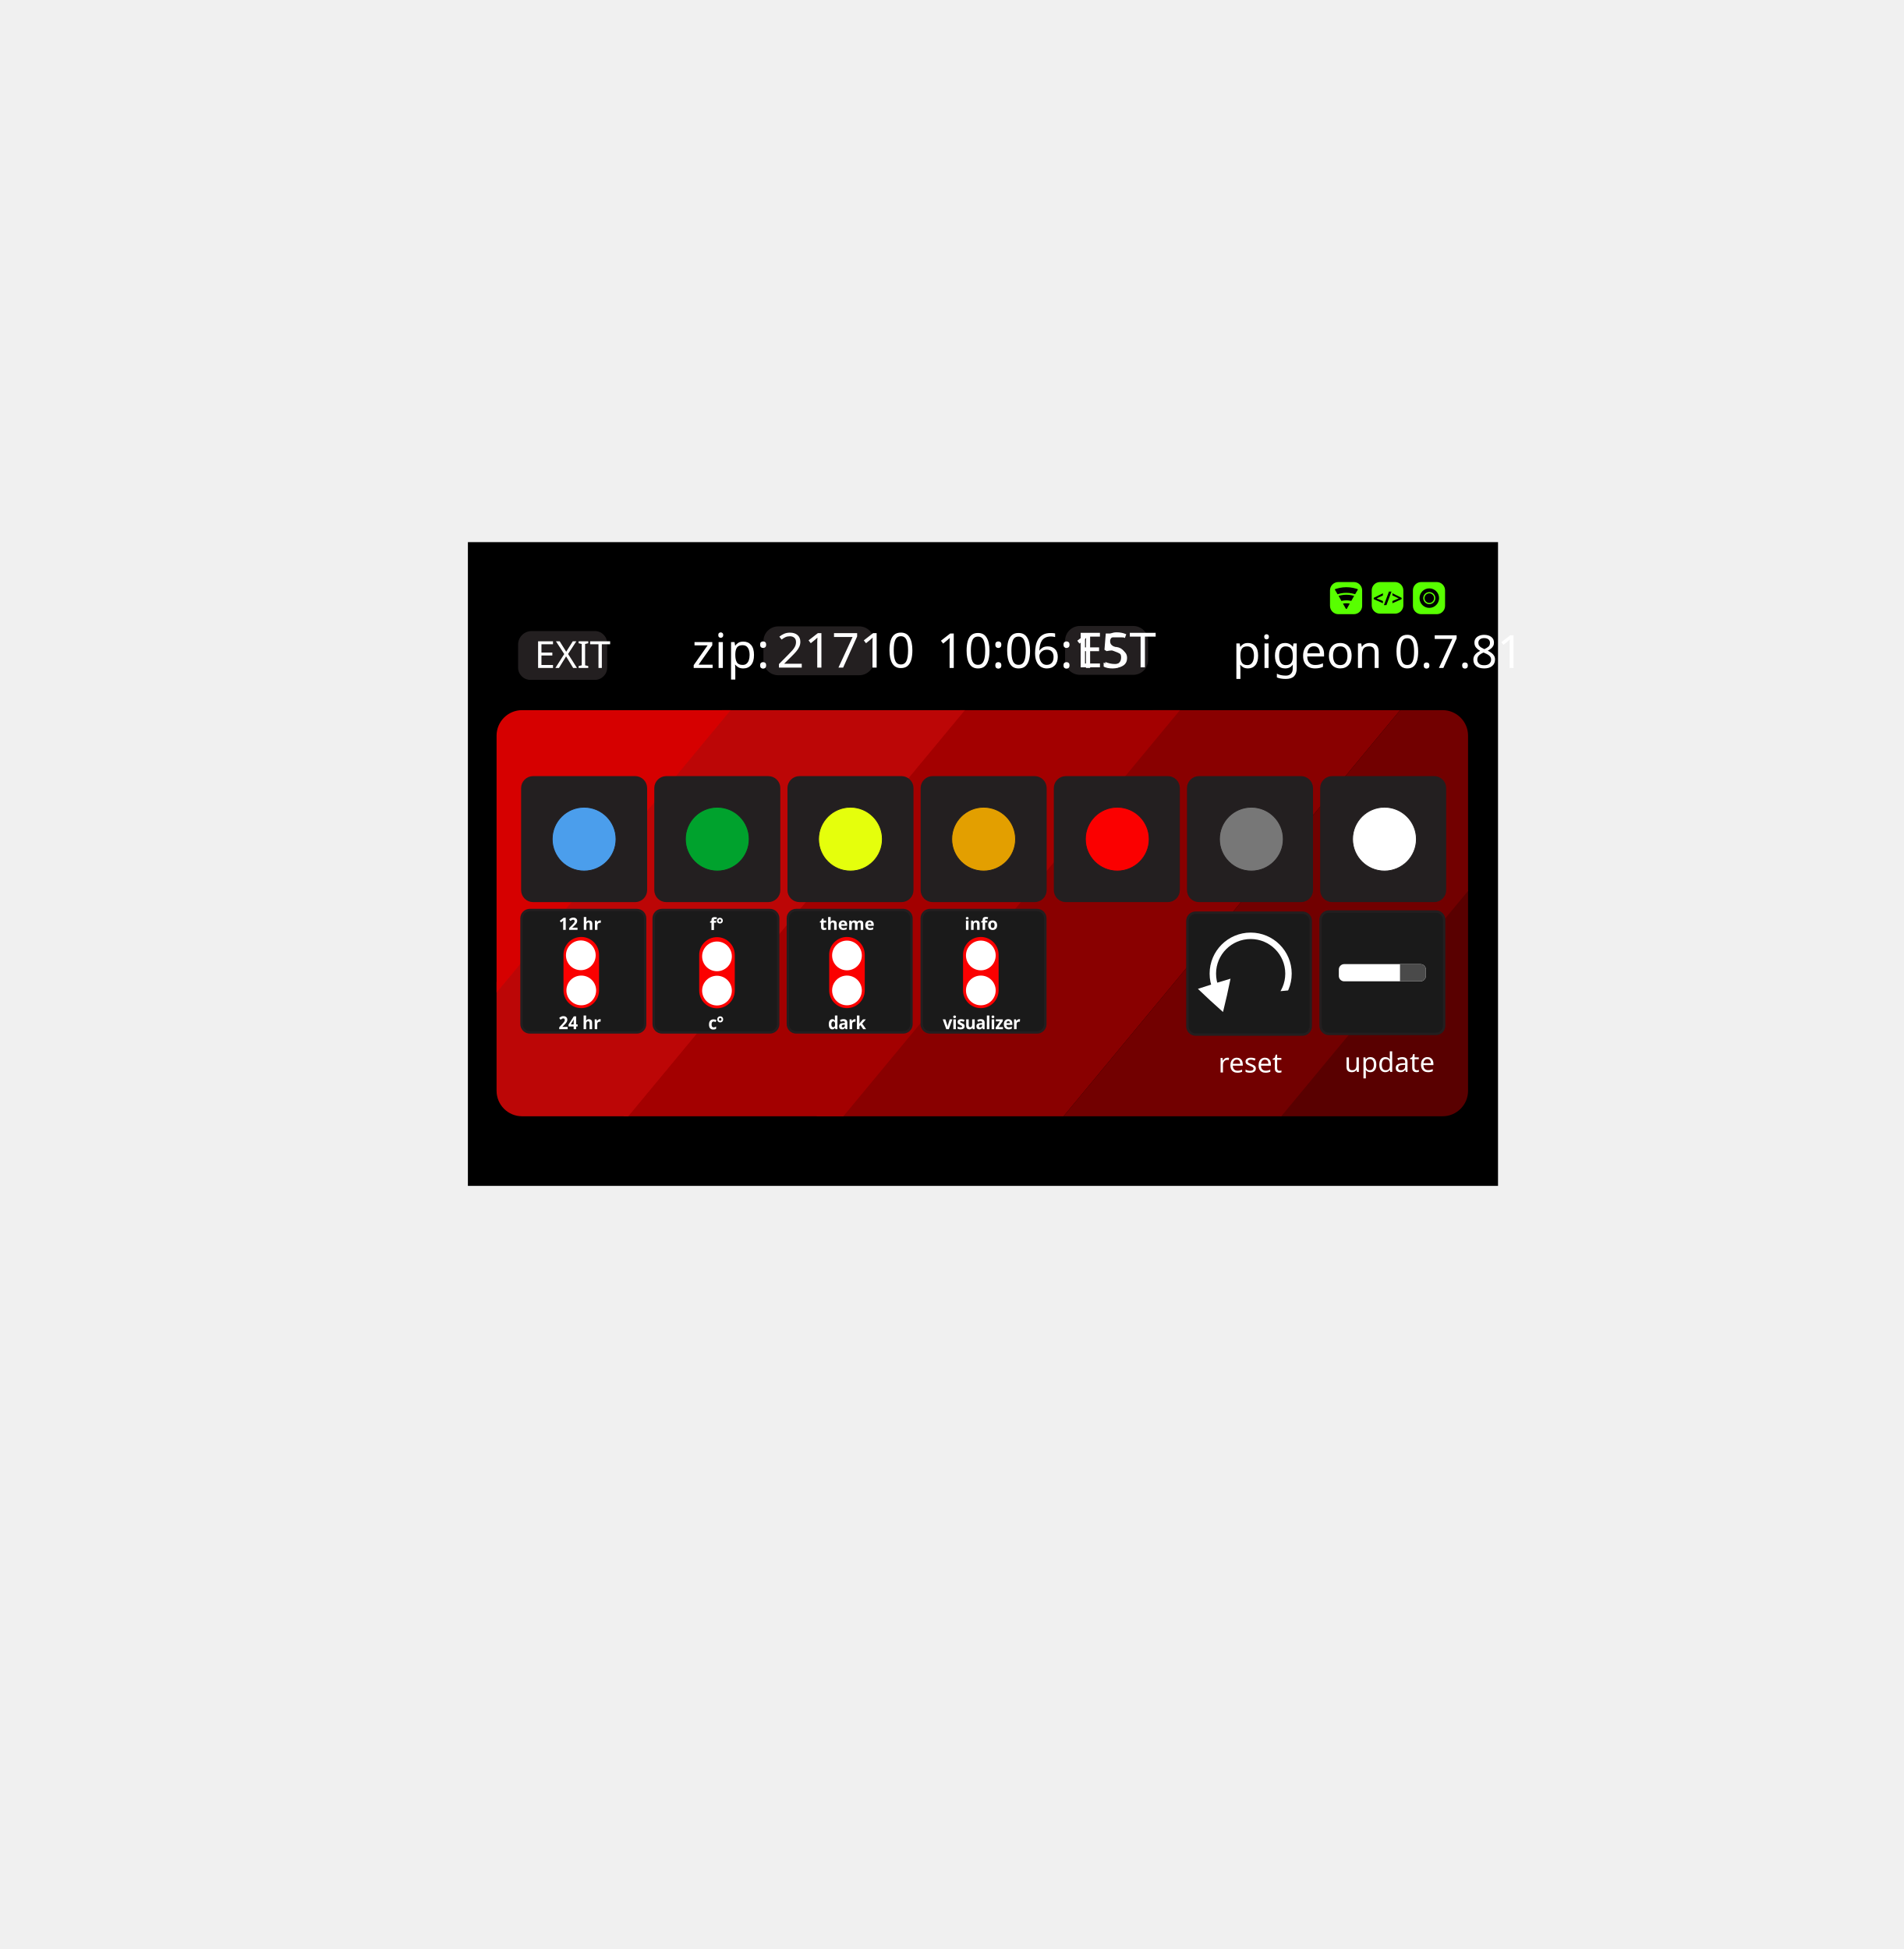
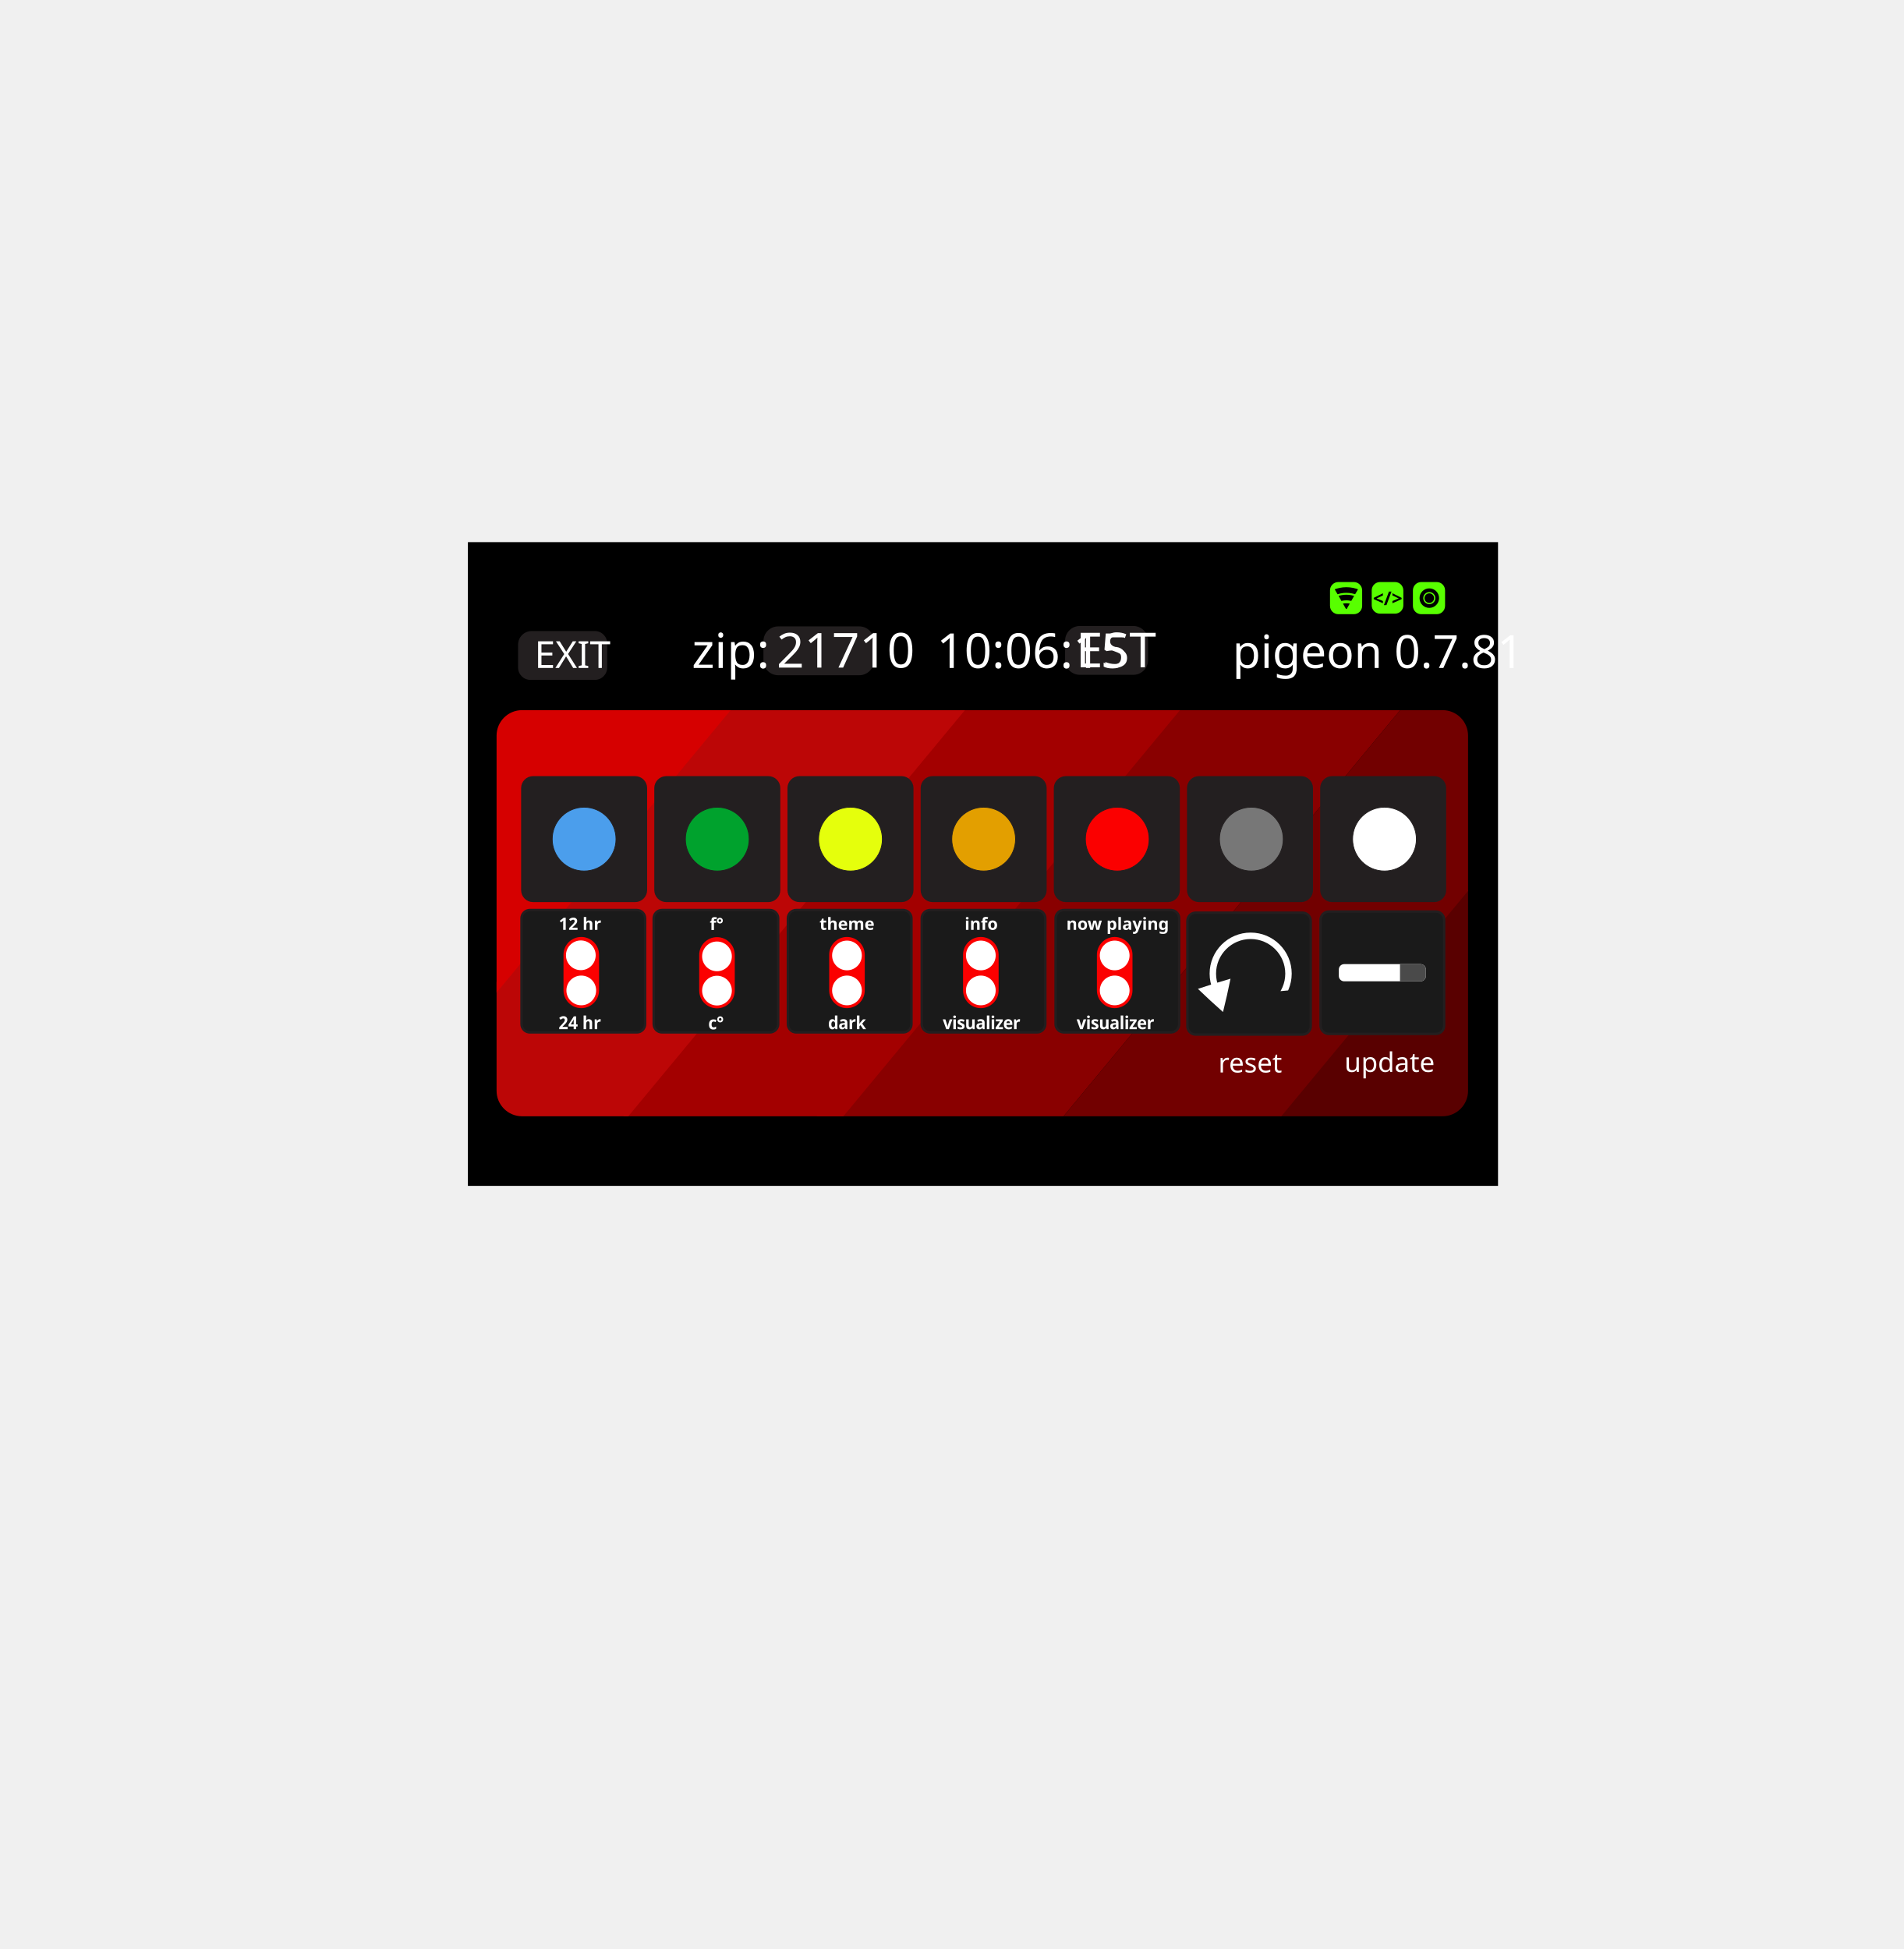
<svg xmlns="http://www.w3.org/2000/svg" viewBox="0 0 2365.03 2422.04">
  <defs>
    <clipPath id="clippath">
      <rect x="581.39" y="673.72" width="1280" height="800" fill="none" />
    </clipPath>
    <clipPath id="clippath-1">
      <path d="M648.66,882.51h1143.85c17.46,0,31.64,14.18,31.64,31.64v441.41c0,17.46-14.18,31.64-31.64,31.64H648.67c-17.46,0-31.64-14.18-31.64-31.64v-441.41c0-17.46,14.18-31.64,31.64-31.64Z" fill="none" />
    </clipPath>
    <clipPath id="clippath-2">
      <path d="M648.66,882.51h1143.85c17.46,0,31.64,14.18,31.64,31.64v441.41c0,17.46-14.18,31.64-31.64,31.64H648.67c-17.46,0-31.64-14.18-31.64-31.64v-441.41c0-17.46,14.18-31.64,31.64-31.64Z" fill="none" />
    </clipPath>
    <clipPath id="clippath-3">
      <path d="M648.66,882.51h1143.85c17.46,0,31.64,14.18,31.64,31.64v441.41c0,17.46-14.18,31.64-31.64,31.64H648.67c-17.46,0-31.64-14.18-31.64-31.64v-441.41c0-17.46,14.18-31.64,31.64-31.64Z" fill="none" />
    </clipPath>
    <clipPath id="clippath-4">
      <path d="M648.66,882.51h1143.85c17.46,0,31.64,14.18,31.64,31.64v441.41c0,17.46-14.18,31.64-31.64,31.64H648.67c-17.46,0-31.64-14.18-31.64-31.64v-441.41c0-17.46,14.18-31.64,31.64-31.64Z" fill="none" />
    </clipPath>
    <clipPath id="clippath-5">
      <path d="M648.66,882.51h1143.85c17.46,0,31.64,14.18,31.64,31.64v441.41c0,17.46-14.18,31.64-31.64,31.64H648.67c-17.46,0-31.64-14.18-31.64-31.64v-441.41c0-17.46,14.18-31.64,31.64-31.64Z" fill="none" />
    </clipPath>
    <clipPath id="clippath-6">
      <path d="M648.66,882.51h1143.85c17.46,0,31.64,14.18,31.64,31.64v441.41c0,17.46-14.18,31.64-31.64,31.64H648.67c-17.46,0-31.64-14.18-31.64-31.64v-441.41c0-17.46,14.18-31.64,31.64-31.64Z" fill="none" />
    </clipPath>
    <clipPath id="clippath-7">
      <rect id="settings_update_clipping_mask" x="1739.59" y="1174.17" width="91.93" height="63.35" fill="none" />
    </clipPath>
    <clipPath id="clippath-8">
      <rect id="settings_reset_icon_leplipse_clipping_mask" x="1375.18" y="1080.78" width="234.88" height="159.85" transform="translate(-101.31 143.59) rotate(-5.33)" fill="none" />
    </clipPath>
    <clipPath id="clippath-9">
      <polygon id="settings_input_wifi_clipping_mask" points="1672.93 727.78 1690.2 727.65 1681.45 742.54 1672.93 757.56 1664.41 742.54 1655.66 727.65 1672.93 727.78" fill="none" />
    </clipPath>
  </defs>
  <g id="background">
    <g clip-path="url(#clippath)">
      <rect x="581.39" y="673.72" width="1280" height="800" />
      <g clip-path="url(#clippath-1)">
        <rect x="674.38" y="1426.21" width="1916.01" height="315.24" transform="translate(-628.7072 1830.121) rotate(-50.3515)" fill="#590000" />
      </g>
      <g clip-path="url(#clippath-2)">
        <rect x="473.3" y="1313.82" width="1916.01" height="208.31" transform="translate(-573.7769 1615.26) rotate(-50.3513)" fill="#720000" />
      </g>
      <g clip-path="url(#clippath-3)">
        <rect x="302.48" y="1157.44" width="1916.01" height="236.39" transform="translate(-526.0057 1432.223) rotate(-50.3514)" fill="#890000" />
      </g>
      <g clip-path="url(#clippath-4)">
        <rect x="150.46" y="1044.69" width="1914.82" height="210.51" transform="translate(-484.4581 1269.221) rotate(-50.3515)" fill="#a30000" />
      </g>
      <g clip-path="url(#clippath-5)">
        <rect x="-15.46" y="894.9" width="1913.62" height="232.53" transform="translate(-437.8743 1090.776) rotate(-50.3513)" fill="#bc0606" />
      </g>
      <g clip-path="url(#clippath-6)">
        <rect x="-223.22" y="679.58" width="1916.01" height="320.81" transform="translate(-380.83 869.78) rotate(-50.35)" fill="#d60000" />
      </g>
    </g>
  </g>
  <g id="settings_update_group">
    <g id="settings_update_icon_group">
      <rect id="settings_update_button" x="1640.9" y="1132.76" width="153.58" height="152.1" rx="10.35" ry="10.35" fill="#1a1a1a" stroke="#231f20" stroke-miterlimit="10" stroke-width="3" />
      <rect id="settings_update_white" x="1663.58" y="1198.12" width="108.14" height="21.39" rx="6.67" ry="6.67" fill="#fff" />
      <g id="settings_update_icon_clipping_mask">
        <g clip-path="url(#clippath-7)">
          <rect id="settings_update_rectangle_full_grey" x="1663.58" y="1198.12" width="108.14" height="21.39" rx="6.67" ry="6.67" fill="#4a4a4a" />
        </g>
      </g>
      <text id="settings_update_update_text" transform="translate(1670.511 1332.079)" fill="#fff" font-family="Digital-7, Digital-7" font-size="33.68" isolation="isolate">
        <tspan x="0" y="0">update</tspan>
      </text>
    </g>
  </g>
  <g id="settings_reset_group">
    <rect id="settings_reset_button" x="1475.42" y="1134.15" width="153.26" height="151.54" rx="10.35" ry="10.35" fill="#1a1a1a" stroke="#231f20" stroke-miterlimit="10" stroke-width="3" />
    <g id="settings_reset_icon_group">
      <g id="settings_reset_icon_eplipse">
        <g clip-path="url(#clippath-8)">
          <circle id="settings_reset_icon_eplipse_white" cx="1554.03" cy="1209.93" r="47" fill="none" stroke="#fff" stroke-miterlimit="10" stroke-width="8" />
        </g>
      </g>
      <polygon id="settings_reset_icon_triangle" points="1529 1216.23 1524.57 1236.98 1519.68 1257.63 1503.92 1243.42 1488.49 1228.86 1508.68 1222.32 1529 1216.23" fill="#fff" />
    </g>
    <text id="settings_reset_text_white" transform="translate(1513.802 1332.742)" fill="#fff" font-family="Digital-7, Digital-7" font-size="33.56" isolation="isolate">
      <tspan x="0" y="0">reset</tspan>
    </text>
  </g>
  <g id="settings_option_group">
    <g id="option1_time_format">
      <rect id="option1_time_button" x="648.02" y="1130.89" width="153.58" height="152.1" rx="10.35" ry="10.35" fill="#1a1a1a" stroke="#231f20" stroke-miterlimit="10" stroke-width="3" />
      <path id="option1_time_shape_ui_color" d="M744.38,1186.49v44.21c0,12.21-9.9,22.11-22.1,22.11s-22.11-9.9-22.11-22.11v-44.21c0-12.21,9.9-22.11,22.11-22.11s22.1,9.9,22.1,22.11" fill="#fb0000" />
      <text id="option1_time_24hr_b_text_white" transform="translate(694.0457 1278.948) scale(1 1.0638)" fill="#fff" font-family="SharpSans-Bold, 'Sharp Sans'" font-size="21" font-weight="700">
        <tspan x="0" y="0" letter-spacing="-.02em">2</tspan>
        <tspan x="12.01" y="0">4 hr</tspan>
      </text>
      <text id="option1_time_12hr_a_text_white" transform="translate(694.2891 1155.521)" fill="#fff" font-family="SharpSans-Bold, 'Sharp Sans'" font-size="21" font-weight="700">
        <tspan x="0" y="0">12 hr</tspan>
      </text>
      <path id="option1_time_toggle_b_shape_white" d="M740.18,1187.16c0,10.2-8.27,18.47-18.47,18.47s-18.47-8.27-18.47-18.47,8.27-18.46,18.47-18.46,18.47,8.27,18.47,18.46" fill="#fff" />
      <path id="option1_time_toggle_a_shape_white" d="M740.74,1230.81c0,10.2-8.27,18.47-18.47,18.47s-18.47-8.27-18.47-18.47,8.27-18.46,18.47-18.46,18.47,8.27,18.47,18.46" fill="#fff" />
    </g>
    <g id="option2_temp_group">
      <rect id="option2_temp_button" x="812.25" y="1130.89" width="154.7" height="152.1" rx="10.35" ry="10.35" fill="#1a1a1a" stroke="#231f20" stroke-miterlimit="10" stroke-width="3" />
      <path id="option2_temp_shape_ui_color" d="M913.01,1186.72v44.21c0,12.21-9.9,22.11-22.1,22.11s-22.11-9.9-22.11-22.11v-44.21c0-12.21,9.9-22.11,22.11-22.11s22.1,9.9,22.1,22.11" fill="#fb0000" />
      <text id="option2_temp_c_b_text_white" transform="translate(880.0389 1279.179) scale(1 1.0638)" fill="#fff" font-family="SharpSans-Bold, 'Sharp Sans'" font-size="21" font-weight="700" letter-spacing="-.02em">
        <tspan x="0" y="0">c°</tspan>
      </text>
      <text id="option2_temp_f_a_text_white" transform="translate(881.8868 1155.752)" fill="#fff" font-family="SharpSans-Bold, 'Sharp Sans'" font-size="21" font-weight="700">
        <tspan x="0" y="0">f°</tspan>
      </text>
      <path id="option2_temp_toggle_b_shape_white" d="M909.37,1188.48c0,10.2-8.27,18.47-18.47,18.47s-18.47-8.27-18.47-18.47,8.27-18.46,18.47-18.46,18.47,8.27,18.47,18.46" fill="#fff" />
      <path id="option2_temp_toggle_a_shape_white" d="M909.37,1231.04c0,10.2-8.27,18.47-18.47,18.47s-18.47-8.27-18.47-18.47,8.27-18.46,18.47-18.46,18.47,8.27,18.47,18.46" fill="#fff" />
    </g>
    <g id="option3_dark_group">
      <rect id="option3_theme_shape_button" x="978.98" y="1130.89" width="153.58" height="152.1" rx="10.35" ry="10.35" fill="#1a1a1a" stroke="#231f20" stroke-miterlimit="10" stroke-width="3" />
      <path id="option3_theme_shape_ui_color" d="M1074.53,1186.49v44.21c0,12.21-9.9,22.11-22.1,22.11s-22.11-9.9-22.11-22.11v-44.21c0-12.21,9.9-22.11,22.11-22.11s22.1,9.9,22.1,22.11" fill="#fb0000" />
      <text id="option3_theme_b_dark_text_white" transform="translate(1028.898 1278.948) scale(1 1.0638)" fill="#fff" font-family="SharpSans-Bold, 'Sharp Sans'" font-size="21" font-weight="700" letter-spacing="-.02em">
        <tspan x="0" y="0">dark</tspan>
      </text>
      <text id="option3_theme_a_theme_text_white" transform="translate(1018.251 1155.521)" fill="#fff" font-family="SharpSans-Bold, 'Sharp Sans'" font-size="21" font-weight="700">
        <tspan x="0" y="0">theme</tspan>
      </text>
      <path id="option3_theme_toggle_b_shape_white" d="M1070.89,1187.35c0,10.2-8.27,18.47-18.47,18.47s-18.47-8.27-18.47-18.47,8.27-18.46,18.47-18.46,18.47,8.27,18.47,18.46" fill="#fff" />
      <path id="option3_theme_toggle_a_shape_white" d="M1070.89,1230.81c0,10.2-8.27,18.47-18.47,18.47s-18.47-8.27-18.47-18.47,8.27-18.46,18.47-18.46,18.47,8.27,18.47,18.46" fill="#fff" />
    </g>
    <g id="optionv_visualizer_grpup">
      <rect id="option4_theme_shape_button" x="1145.31" y="1130.89" width="153.58" height="152.1" rx="10.35" ry="10.35" fill="#1a1a1a" stroke="#231f20" stroke-miterlimit="10" stroke-width="3" />
      <path id="option4_theme_shape_ui_color" d="M1240.86,1186.49v44.21c0,12.21-9.9,22.11-22.1,22.11s-22.11-9.9-22.11-22.11v-44.21c0-12.21,9.9-22.11,22.11-22.11s22.1,9.9,22.1,22.11" fill="#fb0000" />
      <text id="option4_theme_b_dark_text_white" transform="translate(1171.426 1278.948) scale(1 1.0638)" fill="#fff" font-family="SharpSans-Bold, 'Sharp Sans'" font-size="21" font-weight="700" letter-spacing="-.02em">
        <tspan x="0" y="0">visualizer</tspan>
      </text>
      <text id="option4_theme_a_theme_text_white" transform="translate(1198.61 1155.521)" fill="#fff" font-family="SharpSans-Bold, 'Sharp Sans'" font-size="21" font-weight="700">
        <tspan x="0" y="0">info</tspan>
      </text>
      <path id="option4_theme_toggle_b_shape_white" d="M1237.22,1187.35c0,10.2-8.27,18.47-18.47,18.47s-18.47-8.27-18.47-18.47,8.27-18.46,18.47-18.46,18.47,8.27,18.47,18.46" fill="#fff" />
      <path id="option4_theme_toggle_a_shape_white" d="M1237.22,1230.81c0,10.2-8.27,18.47-18.47,18.47s-18.47-8.27-18.47-18.47,8.27-18.46,18.47-18.46,18.47,8.27,18.47,18.46" fill="#fff" />
+     </g>
+     <g id="option5_zone6_group">
+       <rect id="option5_zone6_button" x="1311.64" y="1130.89" width="153.58" height="152.1" rx="10.35" ry="10.35" fill="#1a1a1a" stroke="#231f20" stroke-miterlimit="10" stroke-width="3" />
+       <path id="option5_zone6_shape_ui_color" d="M1407.19,1186.49v44.21c0,12.21-9.9,22.11-22.1,22.11s-22.11-9.9-22.11-22.11v-44.21c0-12.21,9.9-22.11,22.11-22.11s22.1,9.9,22.1,22.11" fill="#fb0000" />
+       <text id="option5_zone6_b_visualizer_text_white" transform="translate(1337.756 1278.948) scale(1 1.0638)" fill="#fff" font-family="SharpSans-Bold, 'Sharp Sans'" font-size="21" font-weight="700" letter-spacing="-.02em">
+         <tspan x="0" y="0">visualizer</tspan>
+       </text>
+       <text id="option5_zone6_a_now_playing_text_white" transform="translate(1324.93 1155.521)" fill="#fff" font-family="SharpSans-Bold, 'Sharp Sans'" font-size="21" font-weight="700">
+         <tspan x="0" y="0">now playing</tspan>
+       </text>
+       <path id="option5_zone6_toggle_b_shape_white" d="M1403.55,1187.35c0,10.2-8.27,18.47-18.47,18.47s-18.47-8.27-18.47-18.47,8.27-18.46,18.47-18.46,18.47,8.27,18.47,18.46" fill="#fff" />
+       <path id="option5_zone6_toggle_a_shape_white" d="M1403.55,1230.81c0,10.2-8.27,18.47-18.47,18.47s-18.47-8.27-18.47-18.47,8.27-18.46,18.47-18.46,18.47,8.27,18.47,18.46" fill="#fff" />
    </g>
  </g>
  <g id="settings_ui_color_group">
    <g id="ui_color_white_group">
      <path id="ui_color_white_button" d="M1782.08,1119.57h-126.78c-7.4,0-13.4-6-13.4-13.4v-126.78c0-7.4,6-13.4,13.4-13.4h126.78c7.4,0,13.4,6,13.4,13.4v126.78c0,7.4-6,13.4-13.4,13.4" fill="#231f20" stroke="#231f20" stroke-miterlimit="10" stroke-width="3" />
      <circle id="ui_color_white_icon" cx="1720.31" cy="1042.78" r="39.65" fill="#fff" stroke="#231f20" stroke-miterlimit="10" />
    </g>
    <g id="ui_color_grey_group">
      <path id="ui_color_red_button" d="M1616.6,1119.57h-126.78c-7.4,0-13.4-6-13.4-13.4v-126.78c0-7.4,6-13.4,13.4-13.4h126.78c7.4,0,13.4,6,13.4,13.4v126.78c0,7.4-6,13.4-13.4,13.4" fill="#231f20" stroke="#231f20" stroke-miterlimit="10" stroke-width="3" />
      <path id="ui_color_red_icon" d="M1594.55,1042.78c0,21.9-17.75,39.65-39.65,39.65s-39.65-17.75-39.65-39.65,17.75-39.65,39.65-39.65,39.65,17.75,39.65,39.65" fill="#777" stroke="#231f20" stroke-miterlimit="10" />
    </g>
    <g id="ui_color_red_group">
      <path id="ui_color_red_button-2" data-name="ui_color_red_button" d="M1451.12,1119.57h-126.78c-7.4,0-13.4-6-13.4-13.4v-126.78c0-7.4,6-13.4,13.4-13.4h126.78c7.4,0,13.4,6,13.4,13.4v126.78c0,7.4-6,13.4-13.4,13.4" fill="#231f20" stroke="#231f20" stroke-miterlimit="10" stroke-width="3" />
      <path id="ui_color_red_icon-2" data-name="ui_color_red_icon" d="M1427.95,1042.78c0,21.9-17.75,39.65-39.65,39.65s-39.65-17.75-39.65-39.65,17.75-39.65,39.65-39.65,39.65,17.75,39.65,39.65" fill="#fb0000" stroke="#231f20" stroke-miterlimit="10" />
    </g>
    <g id="ui_color_orange_group">
      <path id="ui_color_orange_button" d="M1285.64,1119.57h-126.78c-7.4,0-13.4-6-13.4-13.4v-126.78c0-7.4,6-13.4,13.4-13.4h126.78c7.4,0,13.4,6,13.4,13.4v126.78c0,7.4-6,13.4-13.4,13.4" fill="#231f20" stroke="#231f20" stroke-miterlimit="10" stroke-width="3" />
      <path id="ui_color_orange_icon" d="M1261.9,1042.78c0,21.9-17.75,39.65-39.65,39.65s-39.65-17.75-39.65-39.65,17.75-39.65,39.65-39.65,39.65,17.75,39.65,39.65" fill="#e39f00" stroke="#231f20" stroke-miterlimit="10" />
    </g>
    <g id="ui_color_yellow_group">
      <path id="ui_color_yellow_button" d="M1120.16,1119.57h-126.78c-7.4,0-13.4-6-13.4-13.4v-126.78c0-7.4,6-13.4,13.4-13.4h126.78c7.4,0,13.4,6,13.4,13.4v126.78c0,7.4-6,13.4-13.4,13.4" fill="#231f20" stroke="#231f20" stroke-miterlimit="10" stroke-width="3" />
      <path id="ui_color_yellow_icon" d="M1096.41,1042.78c0,21.9-17.75,39.65-39.65,39.65s-39.65-17.75-39.65-39.65,17.75-39.65,39.65-39.65,39.65,17.75,39.65,39.65" fill="#e5ff0c" stroke="#231f20" stroke-miterlimit="10" />
    </g>
    <g id="ui_color_green_group">
      <path id="ui_color_green_butto" d="M954.68,1119.57h-126.78c-7.4,0-13.4-6-13.4-13.4v-126.78c0-7.4,6-13.4,13.4-13.4h126.78c7.4,0,13.4,6,13.4,13.4v126.78c0,7.4-6,13.4-13.4,13.4" fill="#231f20" stroke="#231f20" stroke-miterlimit="10" stroke-width="3" />
      <path id="ui_color_green_icon" d="M930.93,1042.78c0,21.9-17.75,39.65-39.65,39.65s-39.65-17.75-39.65-39.65,17.75-39.65,39.65-39.65,39.65,17.75,39.65,39.65" fill="#00a22d" stroke="#231f20" stroke-miterlimit="10" />
    </g>
    <g id="ui_color_blue_group">
      <path id="ui_color_blue_button" d="M789.2,1119.57h-126.78c-7.4,0-13.4-6-13.4-13.4v-126.78c0-7.4,6-13.4,13.4-13.4h126.78c7.4,0,13.4,6,13.4,13.4v126.78c0,7.4-6,13.4-13.4,13.4" fill="#231f20" stroke="#231f20" stroke-miterlimit="10" stroke-width="3" />
      <path id="ui_color_blue_icon" d="M765.45,1042.78c0,21.9-17.75,39.65-39.65,39.65s-39.65-17.75-39.65-39.65,17.75-39.65,39.65-39.65,39.65,17.75,39.65,39.65" fill="#4b9eec" stroke="#231f20" stroke-miterlimit="10" />
    </g>
  </g>
  <g id="settings_input_audio_group">
    <rect id="settings_pigeon_09_audio_button" x="1755.64" y="723.31" width="39.95" height="39.95" rx="10.35" ry="10.35" fill="#58ff00" />
    <g id="settings_input_audio_icon_group">
      <circle id="settings_input_audio_dot_outter" cx="1776" cy="743.3" r="12.13" />
      <circle id="settings_input_audio_dot_middle" cx="1776" cy="743.3" r="7.53" fill="#58ff00" />
      <circle id="settings_input_audio_dot_inner" cx="1776" cy="743.3" r="4.95" stroke="#000" stroke-miterlimit="10" stroke-width="2" />
    </g>
  </g>
  <g id="settings_input_metadata_group">
    <rect id="settings_input_metadata_button" x="1704.45" y="723.31" width="39.3" height="39.3" rx="10.35" ry="10.35" fill="#58ff00" />
    <text id="settings_input_metadata_icon" transform="translate(1705.926 751.9778)" font-family="SharpSans-Extrabold, 'Sharp Sans'" font-size="23.6" font-weight="700">
      <tspan x="0" y="0">&lt;/&gt;</tspan>
    </text>
  </g>
  <g id="settings_input_wifi_group">
    <rect id="settings_input_wifi_button" x="1652.62" y="723.31" width="39.95" height="39.95" rx="10.35" ry="10.35" fill="#58ff00" />
    <g id="settings_input_wifi_icon_group">
      <g clip-path="url(#clippath-9)">
        <g id="settings_input_wifi_circles_group">
          <circle id="settings_input_wifi_circle_inner" cx="1672.93" cy="771.4" r="18.21" fill="none" stroke="#000" stroke-miterlimit="10" stroke-width="7" />
          <circle id="settings_input_wifi_circle_middle" cx="1672.93" cy="771.4" r="28.85" fill="none" stroke="#000" stroke-miterlimit="10" stroke-width="7" />
          <circle id="settings_input_wifi_circle_outter" cx="1672.93" cy="771.4" r="38.18" fill="none" stroke="#000" stroke-miterlimit="10" stroke-width="7" />
        </g>
      </g>
    </g>
  </g>
  <g id="settings_pigeon_version_group">
    <text id="settings_pigeon_version_text" transform="translate(1516.672 830.0938)" fill="#fff" font-family="Digital-7, Digital-7" font-size="56.86" isolation="isolate">
      <tspan x="0" y="0" xml:space="preserve"> pigeon 0.7.81</tspan>
    </text>
  </g>
  <g id="settings_timezone_group">
    <rect id="settings_timezone_button" x="1323.43" y="777.92" width="103.11" height="60.69" rx="18.35" ry="18.35" fill="#231f20" />
    <text id="settings_timezone_text" transform="translate(1336.981 829.244)" fill="#fff" font-family="Digital-7, Digital-7" font-size="60">
      <tspan x="0" y="0">EST</tspan>
    </text>
    <text id="settings_timezoe_clock" transform="translate(1163.811 830.0938)" fill="#fff" font-family="Digital-7, Digital-7" font-size="60">
      <tspan x="0" y="0">10:06:15</tspan>
    </text>
  </g>
  <g id="settings_zipcode_group">
    <rect id="zipcode_button" x="948.62" y="778.42" width="137.41" height="60.69" rx="18.35" ry="18.35" fill="#231f20" />
    <text id="zipcode_zip_text" transform="translate(859.62 830.09)" fill="#fff" font-family="Digital-7, Digital-7" font-size="60">
      <tspan x="0" y="0">zip:</tspan>
    </text>
    <text id="zipcode_00000_text" transform="translate(965.03 829.64)" fill="#fff" font-family="Digital-7, Digital-7" font-size="60">
      <tspan x="0" y="0">21710</tspan>
    </text>
  </g>
  <g id="exit_group">
    <path id="exit_button" d="M739.17,844.89h-80.12c-8.45,0-15.29-6.85-15.29-15.29v-28.5c0-9.33,7.56-16.89,16.89-16.89h78.52c8.44,0,15.29,6.85,15.29,15.29v30.1c0,8.44-6.85,15.29-15.29,15.29" fill="#231f20" />
    <text id="exit_text" transform="translate(664.12 830.08)" fill="#fff" font-family="Digital-7, Digital-7" font-size="46.4">
      <tspan x="0" y="0">EXIT</tspan>
    </text>
  </g>
</svg>
